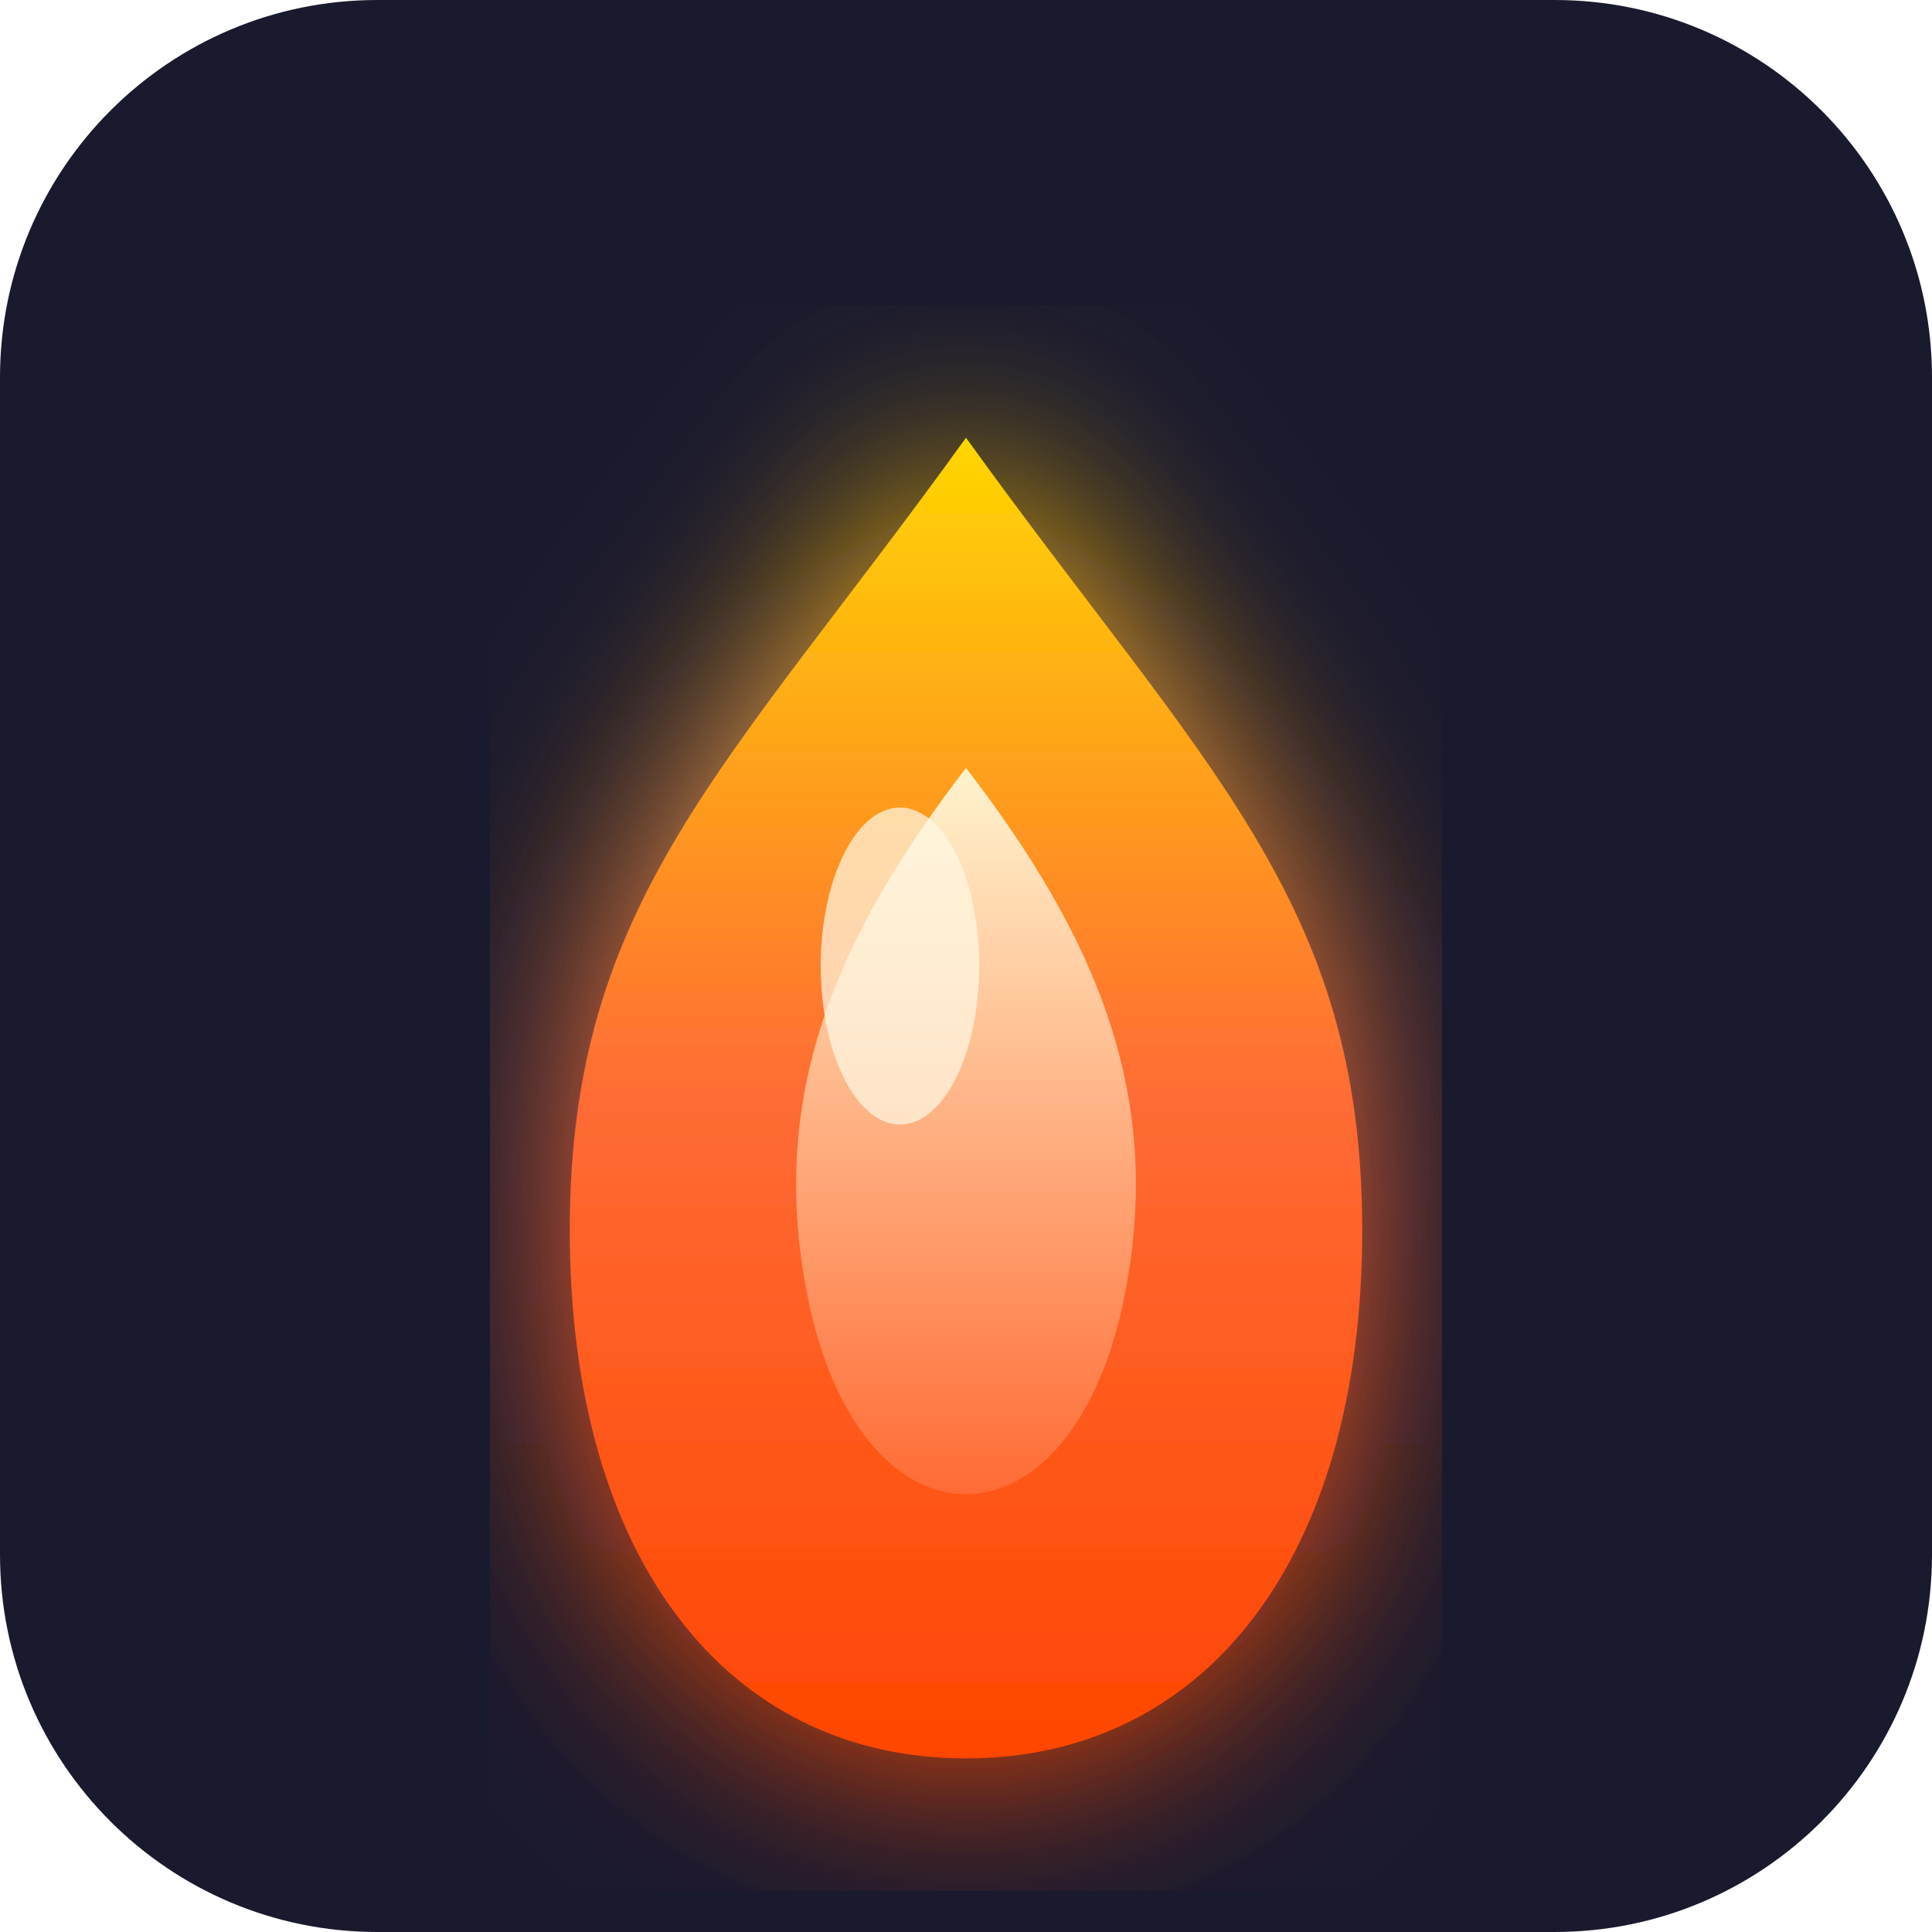
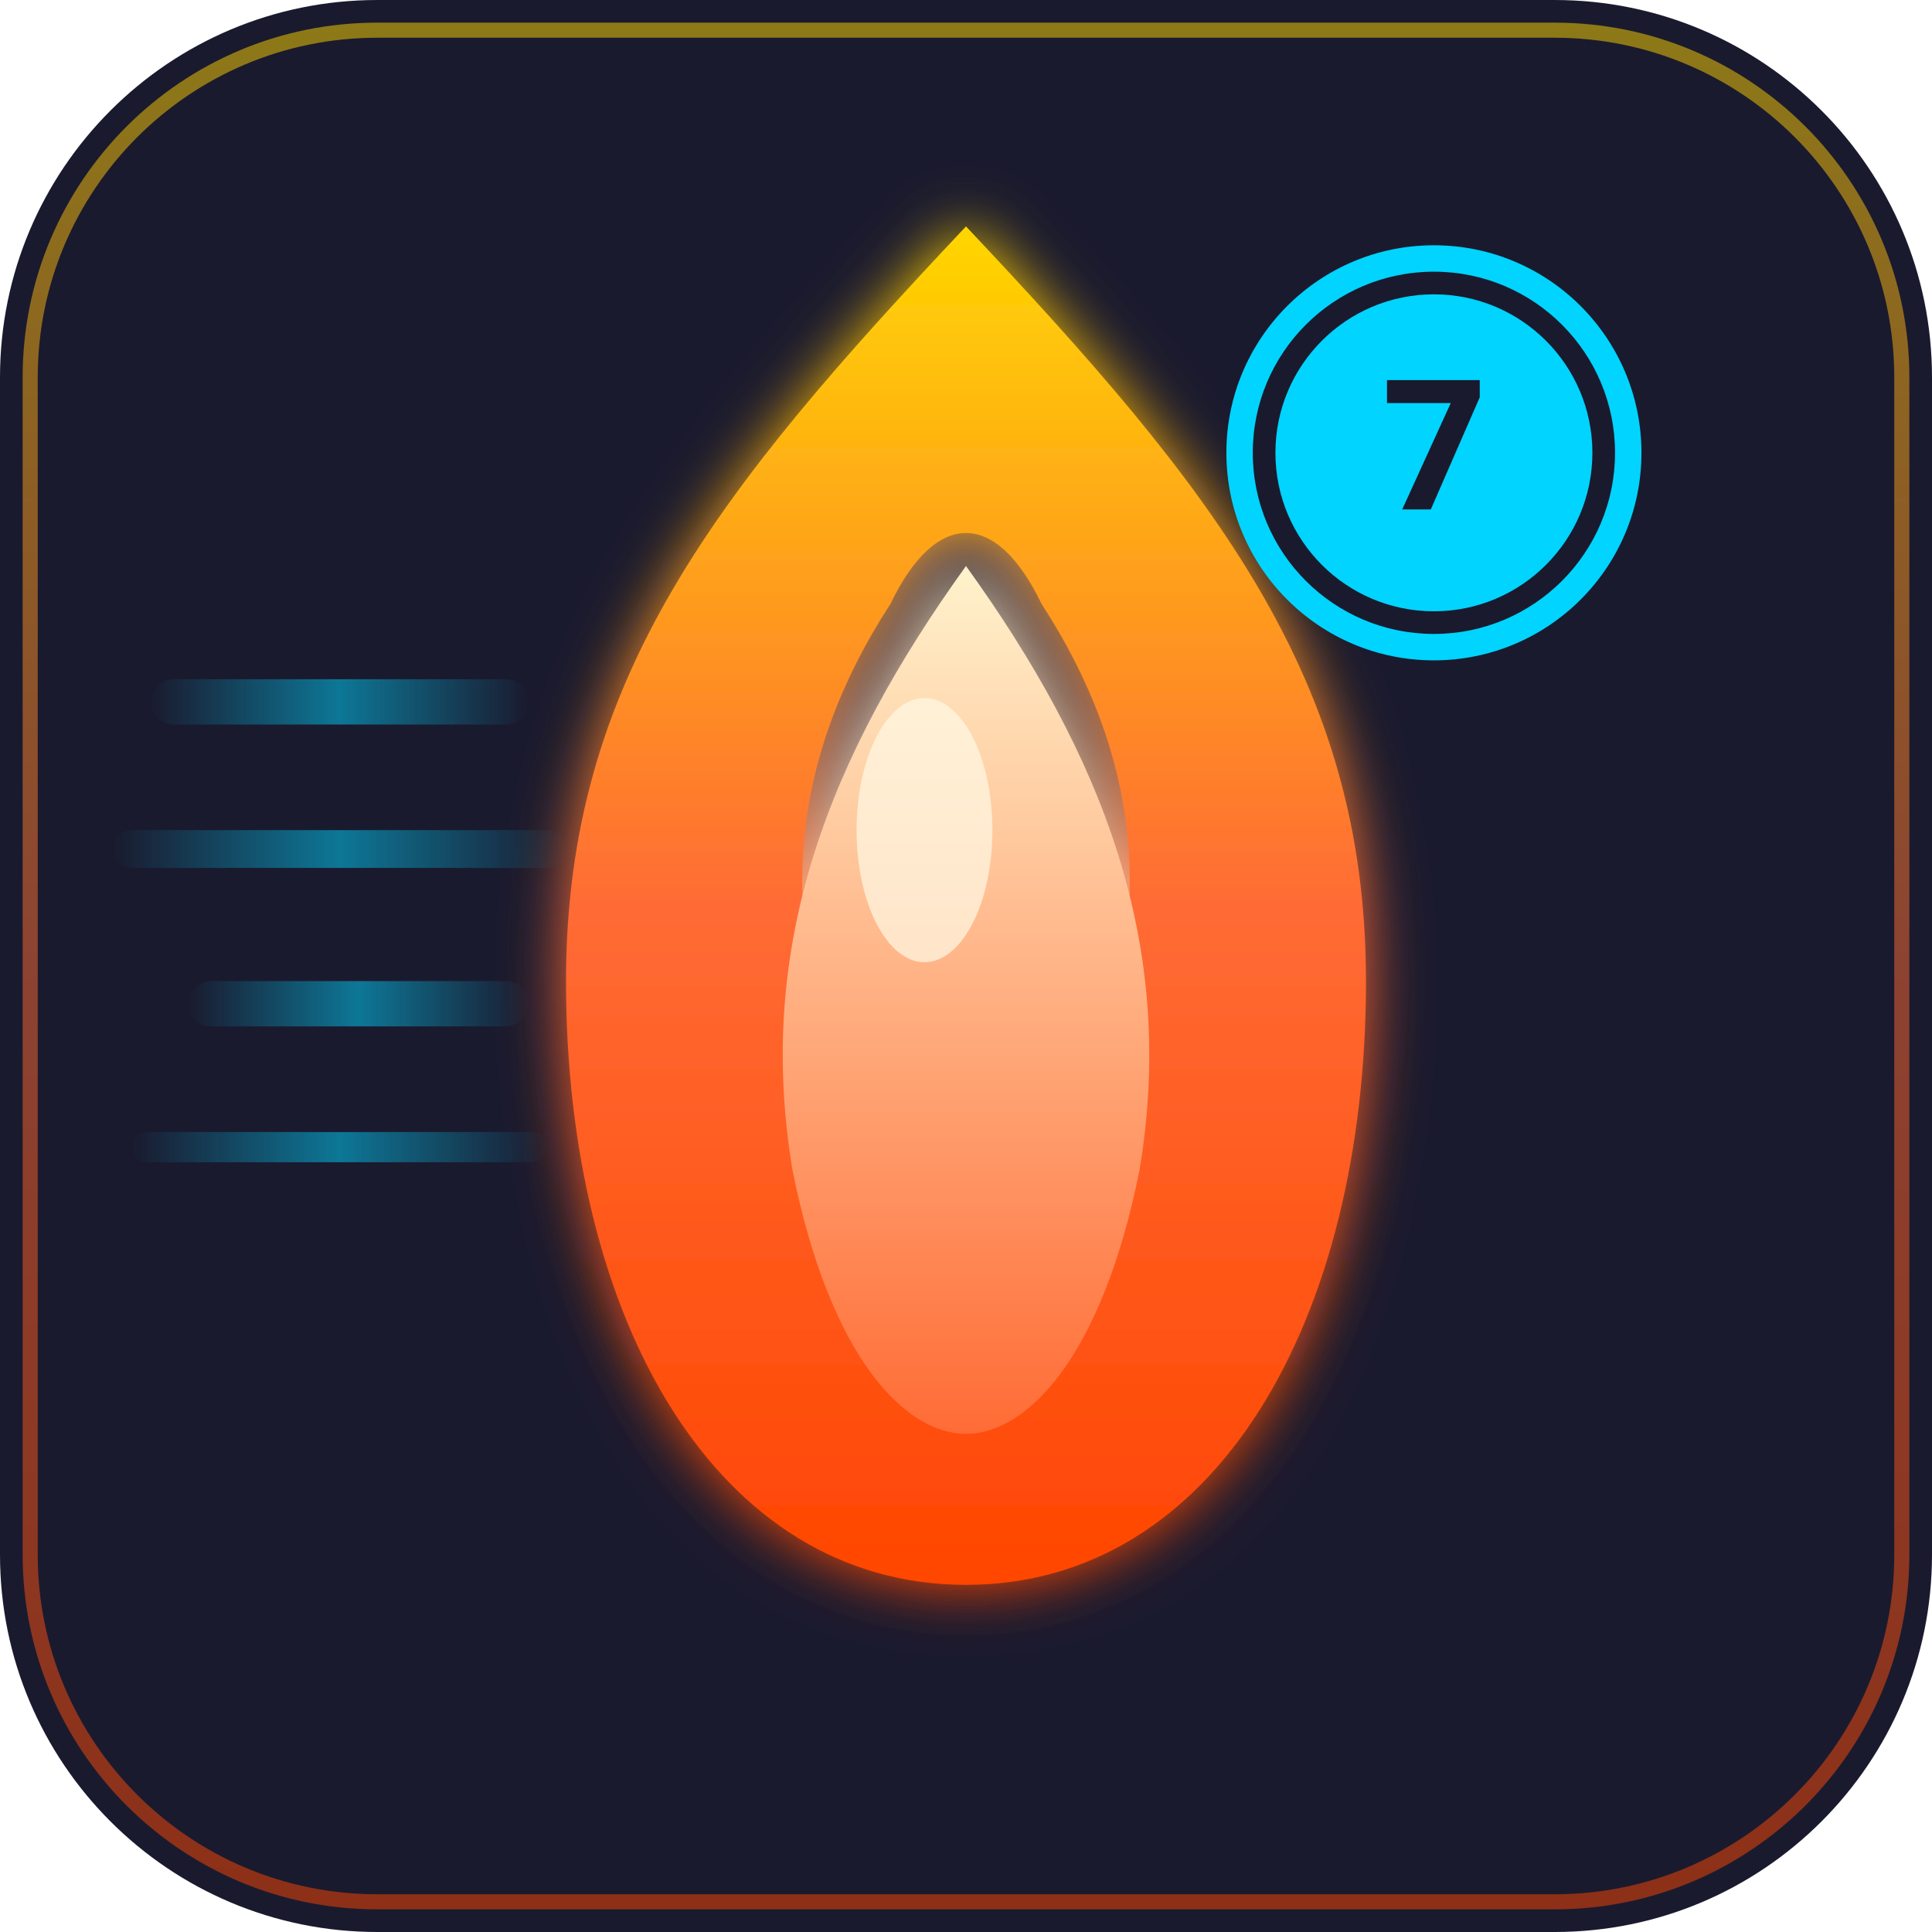
<svg xmlns="http://www.w3.org/2000/svg" viewBox="0 0 512 512">
  <defs>
    <linearGradient id="fireGrad" x1="0%" y1="100%" x2="0%" y2="0%">
      <stop offset="0%" style="stop-color:#ff4500" />
      <stop offset="50%" style="stop-color:#ff6b35" />
      <stop offset="100%" style="stop-color:#ffd700" />
    </linearGradient>
    <linearGradient id="innerFlame" x1="0%" y1="100%" x2="0%" y2="0%">
      <stop offset="0%" style="stop-color:#ff6b35" />
      <stop offset="100%" style="stop-color:#fff3cd" />
    </linearGradient>
-     <filter id="glow">
+     <linearGradient id="speedGrad" x1="0%" y1="0%" x2="100%" y2="0%">
+       <stop offset="0%" style="stop-color:#00d4ff;stop-opacity:0" />
+       <stop offset="50%" style="stop-color:#00d4ff" />
+       <stop offset="100%" style="stop-color:#00d4ff;stop-opacity:0" />
+     </linearGradient>
+     <filter id="glow" x="-50%" y="-50%" width="200%" height="200%">
      <feGaussianBlur stdDeviation="8" result="coloredBlur" />
      <feMerge>
        <feMergeNode in="coloredBlur" />
        <feMergeNode in="SourceGraphic" />
      </feMerge>
    </filter>
  </defs>
  <rect width="512" height="512" rx="100" fill="#1a1a2e" />
-   <g transform="translate(256, 256) scale(3.5) translate(-60, -60)" filter="url(#glow)">
-     <path d="M60 20               C42 45, 30 55, 30 80               C30 105, 42 120, 60 120               C78 120, 90 105, 90 80               C90 55, 78 45, 60 20" fill="url(#fireGrad)" />
-     <path d="M60 45               C50 58, 45 70, 48 85               C50 95, 55 100, 60 100               C65 100, 70 95, 72 85               C75 70, 70 58, 60 45" fill="url(#innerFlame)" />
-     <ellipse cx="55" cy="60" rx="6" ry="12" fill="#fff9e6" opacity="0.7" />
+   <rect x="8" y="8" width="496" height="496" rx="92" fill="none" stroke="url(#fireGrad)" stroke-width="4" opacity="0.5" />
+   <g opacity="0.5">
+     <rect x="40" y="180" width="100" height="12" rx="6" fill="url(#speedGrad)" />
+     <rect x="30" y="220" width="120" height="10" rx="5" fill="url(#speedGrad)" />
+     <rect x="50" y="260" width="90" height="12" rx="6" fill="url(#speedGrad)" />
+     <rect x="35" y="300" width="110" height="8" rx="4" fill="url(#speedGrad)" />
  </g>
+   <g filter="url(#glow)">
+     <path d="M256 60               C190 130, 150 180, 150 260               C150 350, 190 420, 256 420               C322 420, 362 350, 362 260               C362 180, 322 130, 256 60              M236 160 C210 200, 200 250, 236 310 C248 330, 264 330, 276 310 C312 250, 302 200, 276 160 C264 135, 248 135, 236 160" fill="url(#fireGrad)" fill-rule="evenodd" />
+     <path d="M256 150               C220 200, 200 250, 210 310               C220 360, 240 380, 256 380               C272 380, 292 360, 302 310               C312 250, 292 200, 256 150" fill="url(#innerFlame)" />
+     <ellipse cx="245" cy="220" rx="18" ry="35" fill="#fff9e6" opacity="0.7" />
+   </g>
+   <circle cx="380" cy="120" r="55" fill="#00d4ff" />
+   <circle cx="380" cy="120" r="48" fill="#1a1a2e" />
+   <circle cx="380" cy="120" r="42" fill="#00d4ff" />
+   <text x="380" y="135" font-family="Arial Black, sans-serif" font-size="48" font-weight="bold" fill="#1a1a2e" text-anchor="middle">7</text>
</svg>
